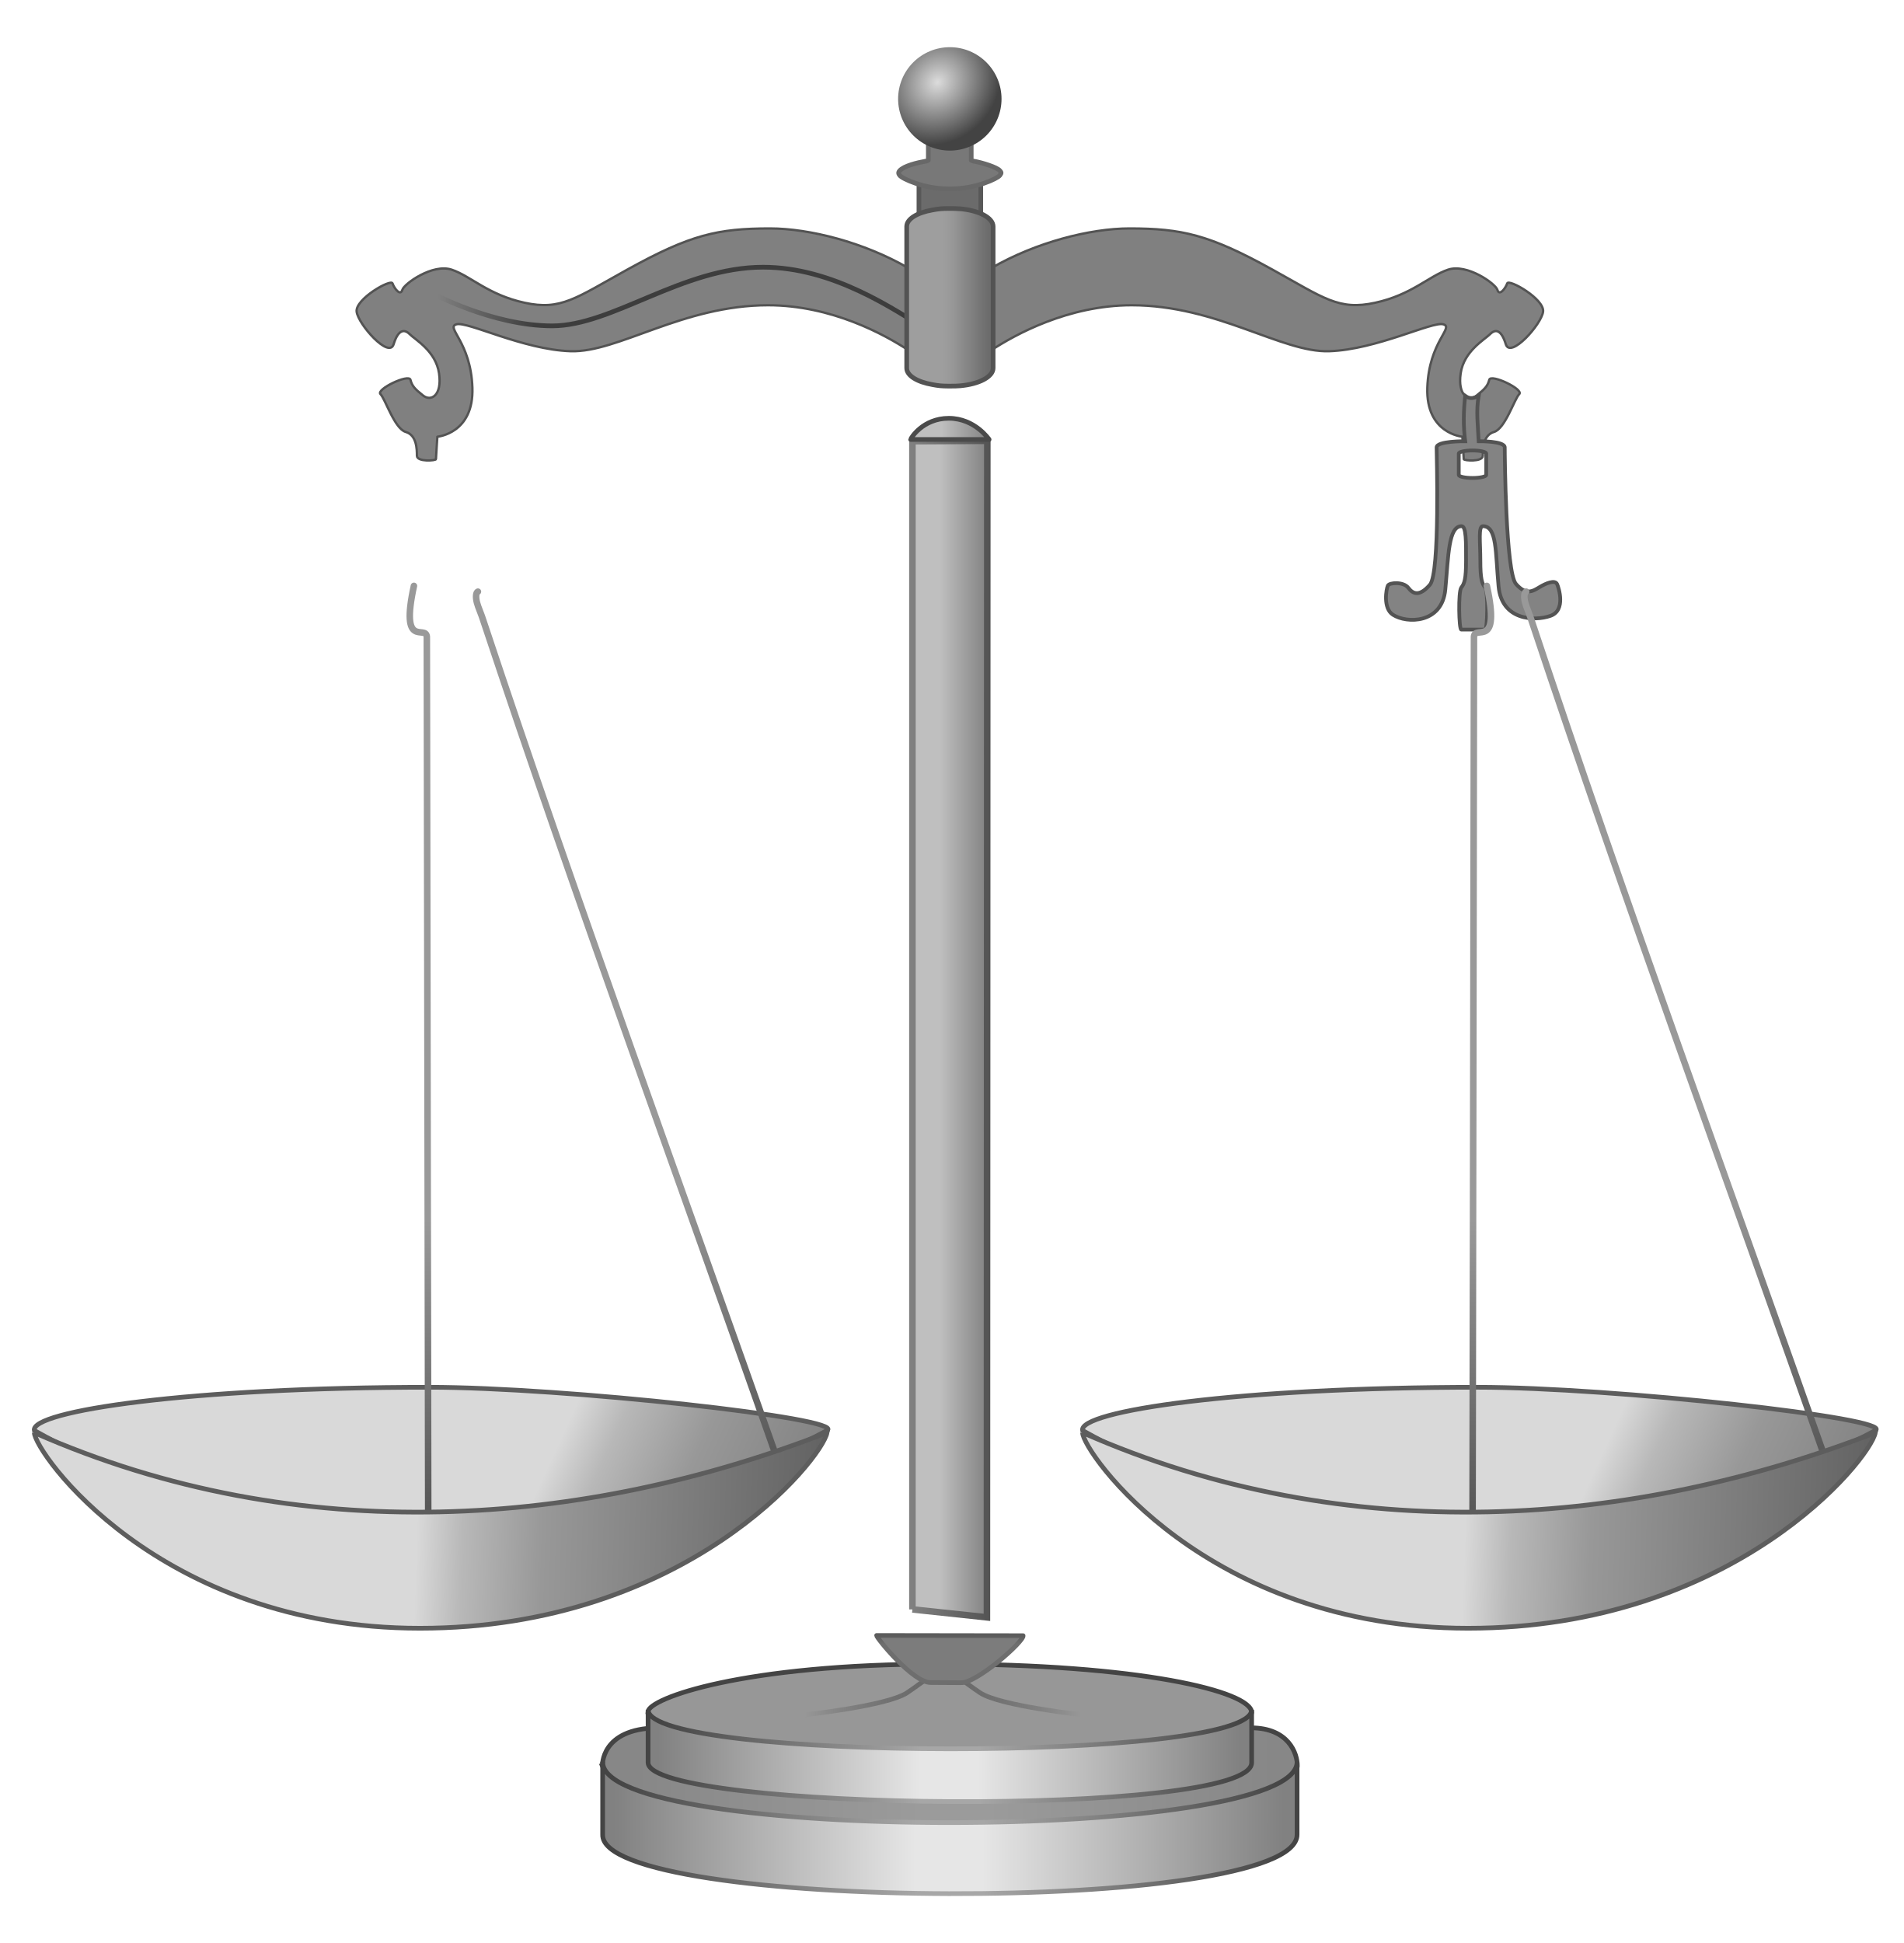
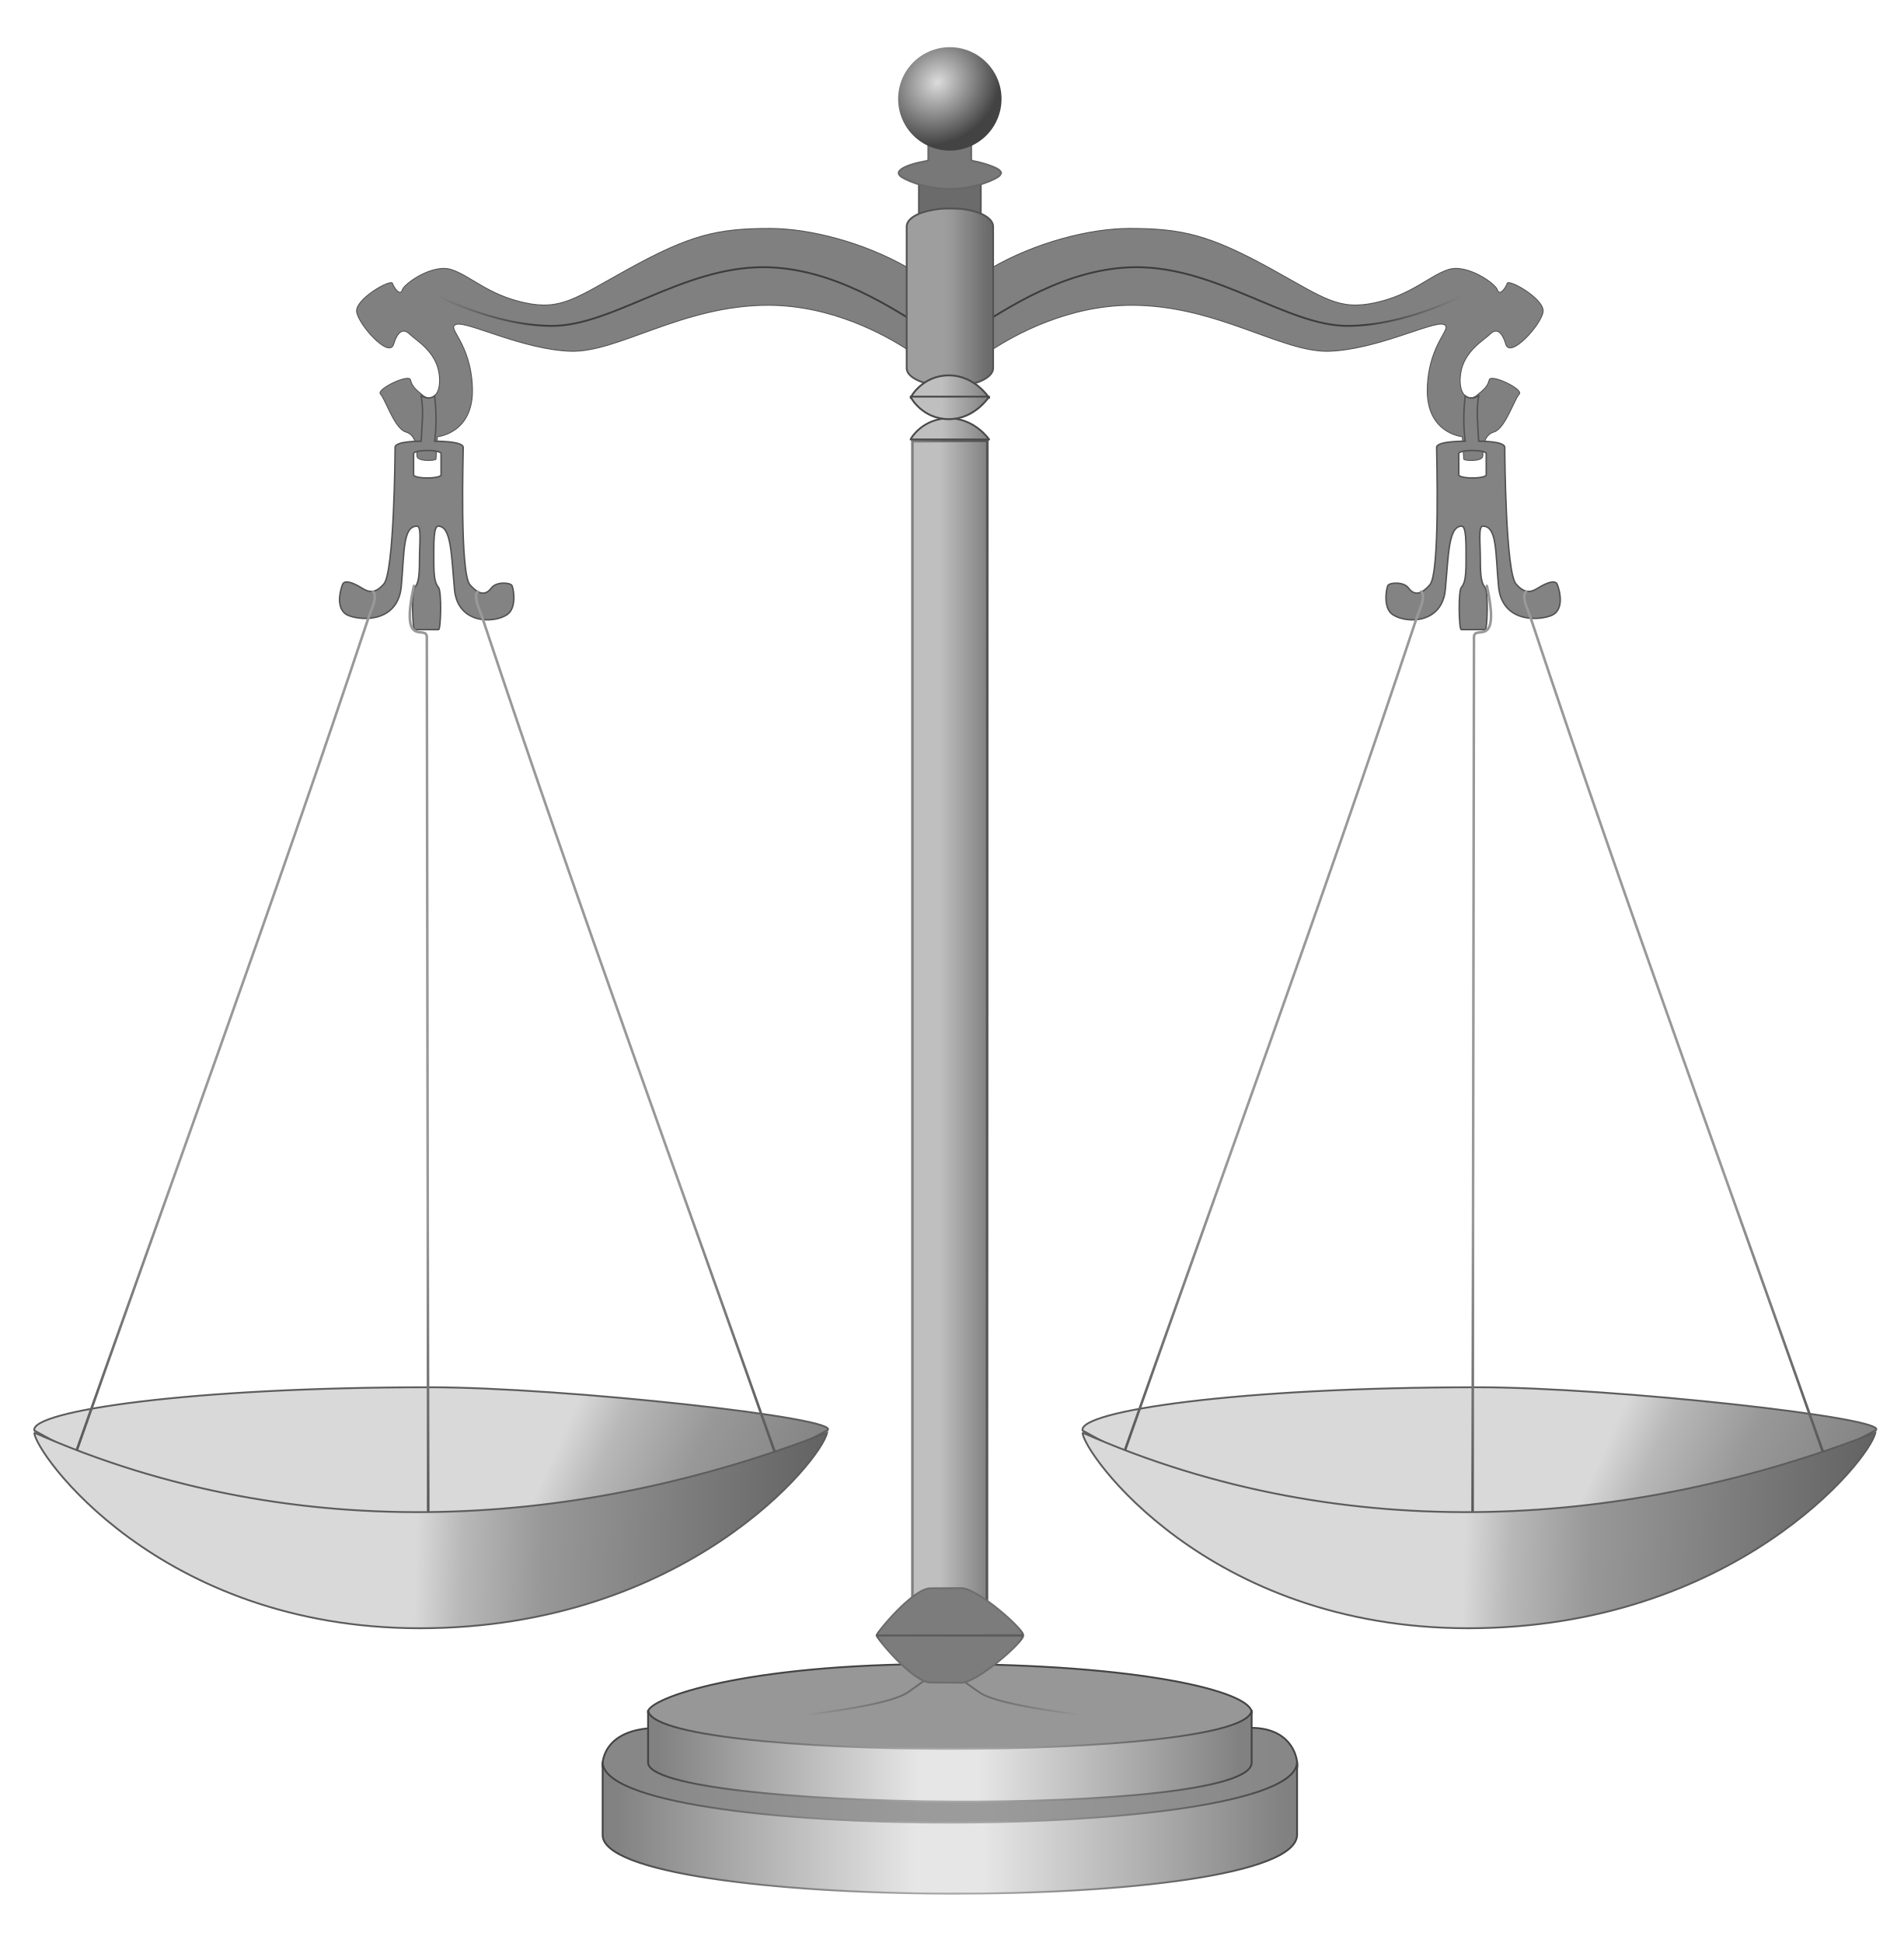
<svg xmlns="http://www.w3.org/2000/svg" width="244" height="249" viewBox="0 0 244 249" fill="none">
-   <path fill-rule="evenodd" clip-rule="evenodd" d="M4.398 183.323C35.584 200.805 75.082 199.828 105.999 183.323C108.554 181.782 72.222 177.781 55.03 177.781C24.309 177.781 3.839 180.834 4.398 183.323Z" fill="url(#paint0_linear_1031_44)" stroke="#5D5D5D" stroke-width="0.598" />
-   <path fill-rule="evenodd" clip-rule="evenodd" d="M77.207 226.336C77.207 226.336 76.924 221.533 84.245 221.429C91.566 221.325 155.562 221.429 160.34 221.429C165.117 221.429 166.307 224.697 166.265 226.358C166.164 230.44 133.246 238.949 133.236 238.771L89.619 235.276C85.482 232.296 79.623 232.356 77.206 226.336L77.207 226.336Z" fill="url(#paint1_linear_1031_44)" stroke="#444444" stroke-width="0.598" />
-   <path fill-rule="evenodd" clip-rule="evenodd" d="M77.237 225.773V235.108C76.922 244.956 166.257 245.442 166.236 235.108V225.773C166.321 236.163 77.057 236.179 77.237 225.773Z" fill="url(#paint2_linear_1031_44)" stroke="url(#paint3_linear_1031_44)" stroke-width="0.598" />
-   <path fill-rule="evenodd" clip-rule="evenodd" d="M83.047 219.359C83.165 217.658 95.098 213.246 120.516 213.246C146.071 213.246 160.425 216.758 160.425 219.488C160.425 220.149 152.568 225.509 152.568 225.509L119.708 228.667L83.544 222.792L83.048 219.359L83.047 219.359Z" fill="#979797" stroke="#444444" stroke-width="0.598" />
-   <path fill-rule="evenodd" clip-rule="evenodd" d="M83.059 219.121V225.892C83.201 232.1 160.431 232.972 160.412 225.892V219.121C160.382 225.826 83.11 225.734 83.059 219.121Z" fill="url(#paint4_linear_1031_44)" stroke="url(#paint5_linear_1031_44)" stroke-width="0.598" />
-   <path d="M139.104 219.8C139.104 219.8 128.184 218.651 125.598 216.927C123.012 215.202 123.586 215.059 120.928 215.059C118.27 215.059 118.845 215.202 116.258 216.927C113.672 218.651 102.752 219.8 102.752 219.8" stroke="url(#paint6_linear_1031_44)" stroke-width="0.598" stroke-linecap="round" />
-   <path fill-rule="evenodd" clip-rule="evenodd" d="M112.348 209.59L131.123 209.618C131.261 210.352 125.137 215.746 123.144 215.641L119.298 215.618C117.038 215.689 112.326 209.892 112.347 209.59L112.348 209.59Z" fill="#7C7C7C" stroke="url(#paint7_linear_1031_44)" stroke-width="0.598" stroke-linejoin="round" />
-   <path d="M121.466 27.121C121.163 27.121 120.856 27.135 120.568 27.157C120.226 27.183 119.913 27.246 119.598 27.301C117.723 27.626 116.401 28.402 116.401 29.348V34.341C110.728 31.051 103.713 29.276 98.693 29.276C91.987 29.276 88.495 30.068 80.445 34.521C73.75 38.224 71.899 39.812 67.226 38.796C62.552 37.78 60.324 35.37 57.886 34.557C55.448 33.744 51.793 36.363 51.564 37.143C51.31 38.007 50.51 36.927 50.307 36.317C50.103 35.707 45.505 38.319 45.709 39.945C45.912 41.571 49.865 46.026 50.45 44.112C51.009 42.283 51.787 42.108 52.498 42.819C53.216 43.537 55.863 45.003 56.269 47.848C56.676 50.693 55.238 51.498 54.222 50.685C53.206 49.873 52.809 49.487 52.606 48.674C52.403 47.861 48.152 49.896 48.762 50.506C49.371 51.116 50.572 54.949 51.995 55.355C53.417 55.762 53.432 57.596 53.432 58.409C53.432 59.221 55.874 59.043 55.874 58.84C55.874 58.636 56.054 55.966 56.054 55.966C56.054 55.966 60.747 55.573 60.544 49.68C60.341 43.787 57.074 41.968 58.497 41.562C59.919 41.155 67.02 44.807 73.117 45.01C79.213 45.213 87.468 39.119 98.441 39.119C106.583 39.119 113.406 42.904 116.402 44.866V46.842C116.402 47.788 117.723 48.565 119.599 48.889C119.913 48.944 120.226 49.007 120.568 49.033C120.857 49.055 121.163 49.069 121.466 49.069H121.862C122.253 49.069 122.645 49.069 123.011 49.033C125.327 48.827 127.07 47.925 127.07 46.842V44.866C130.065 42.904 136.889 39.119 145.031 39.119C156.004 39.119 164.259 45.213 170.355 45.01C176.451 44.807 183.552 41.155 184.975 41.562C186.398 41.968 183.131 43.787 182.928 49.68C182.725 55.572 187.418 55.966 187.418 55.966C187.418 55.966 187.597 58.636 187.597 58.84C187.597 59.043 190.04 59.221 190.04 58.409C190.04 57.596 190.054 55.762 191.477 55.355C192.899 54.949 194.1 51.116 194.71 50.506C195.319 49.896 191.069 47.861 190.866 48.674C190.663 49.487 190.266 49.873 189.25 50.685C188.234 51.498 186.796 50.693 187.202 47.848C187.609 45.003 190.256 43.537 190.974 42.819C191.685 42.108 192.427 42.283 192.986 44.112C193.57 46.026 197.56 41.571 197.763 39.945C197.966 38.319 193.368 35.707 193.165 36.317C192.962 36.927 192.162 38.007 191.908 37.143C191.678 36.364 188.024 33.744 185.586 34.557C183.147 35.37 180.92 37.78 176.246 38.796C171.572 39.812 169.721 38.224 163.027 34.521C154.976 30.068 151.448 29.276 144.743 29.276C139.722 29.276 132.744 31.051 127.07 34.341V29.348C127.07 28.265 125.327 27.363 123.011 27.157H122.903C122.617 27.132 122.307 27.125 122.005 27.121H121.467H121.466Z" fill="#808080" stroke="#535353" stroke-width="0.299" stroke-linecap="round" stroke-linejoin="round" />
-   <path d="M55.227 37.493C55.227 37.493 63.051 41.761 70.772 41.761C78.493 41.761 87.435 34.242 97.797 34.242C106.741 34.242 114.6 39.643 119.157 42.487" stroke="url(#paint8_linear_1031_44)" stroke-width="0.598" />
-   <path fill-rule="evenodd" clip-rule="evenodd" d="M117.773 27.685V23.575C120.629 22.333 122.842 20.806 125.698 23.575V27.284L117.773 27.685Z" fill="#6B6B6B" stroke="#585858" stroke-width="0.598" />
-   <path d="M121.462 26.719C121.147 26.719 120.829 26.733 120.53 26.756C120.174 26.783 119.849 26.849 119.523 26.905C117.576 27.242 116.204 28.047 116.204 29.028V47.169C116.204 48.151 117.576 48.956 119.523 49.292C119.849 49.349 120.174 49.414 120.53 49.441C120.829 49.464 121.147 49.479 121.462 49.479H121.872C122.278 49.479 122.685 49.479 123.065 49.441C125.469 49.228 127.279 48.293 127.279 47.169V29.028C127.279 27.905 125.469 26.97 123.065 26.756H122.953C122.656 26.73 122.334 26.723 122.021 26.719H121.462V26.719Z" fill="url(#paint9_linear_1031_44)" stroke="#535353" stroke-width="0.598" stroke-linecap="round" stroke-linejoin="round" />
-   <path fill-rule="evenodd" clip-rule="evenodd" d="M116.936 206.252V56.539L126.537 56.488L126.486 207.266L116.936 206.25L116.936 206.252Z" fill="url(#paint10_linear_1031_44)" stroke="url(#paint11_linear_1031_44)" stroke-width="0.837" />
-   <path fill-rule="evenodd" clip-rule="evenodd" d="M116.707 56.32H126.766C126.766 56.32 124.954 53.605 121.604 53.605C118.255 53.605 116.707 56.186 116.707 56.32Z" fill="url(#paint12_linear_1031_44)" stroke="#4A4A4A" stroke-width="0.598" stroke-linecap="round" stroke-linejoin="round" />
-   <path fill-rule="evenodd" clip-rule="evenodd" d="M118.976 17.484V20.538L118.761 20.645H118.689C117.505 20.855 115.848 21.268 115.312 21.867C115.098 22.107 115.154 22.268 115.312 22.477C115.628 22.895 118.407 24.202 121.527 24.202H121.922C125.041 24.202 127.812 22.895 128.136 22.477C128.394 22.146 128.314 22.086 128.136 21.867C127.8 21.453 125.935 20.853 124.76 20.645H124.724L124.472 20.538V17.484H118.976H118.976Z" fill="#787878" stroke="#686868" stroke-width="0.598" stroke-linejoin="round" />
-   <path d="M128.358 12.674C128.358 14.431 127.659 16.117 126.417 17.359C125.174 18.602 123.488 19.3 121.731 19.3C119.973 19.3 118.288 18.602 117.045 17.359C115.802 16.117 115.104 14.431 115.104 12.674C115.104 10.916 115.802 9.231 117.045 7.988C118.288 6.745 119.973 6.047 121.731 6.047C123.488 6.047 125.174 6.745 126.417 7.988C127.659 9.231 128.358 10.916 128.358 12.674Z" fill="url(#paint13_radial_1031_44)" />
-   <path fill-rule="evenodd" clip-rule="evenodd" d="M187.784 50.727C187.565 52.666 187.525 54.606 187.784 56.546C187.784 56.546 184.12 56.495 184.12 57.336C184.12 58.178 184.579 73.414 183.258 74.938C181.937 76.462 181.102 76.146 180.492 75.333C179.883 74.52 178.073 74.639 177.87 75.046C177.667 75.452 177.221 77.943 178.517 78.781C180.324 79.951 184.827 79.917 185.234 75.549C185.64 71.18 185.629 67.43 187.317 67.43C187.927 67.43 187.892 69.512 187.892 71.849C187.892 74.185 187.688 74.789 187.281 75.297C186.875 75.805 186.977 80.685 187.281 80.685H190.335C190.64 80.685 190.741 75.805 190.335 75.297C189.928 74.789 189.724 74.185 189.724 71.849C189.724 69.512 189.438 67.43 190.047 67.43C191.88 67.43 191.652 70.784 192.059 75.153C192.465 79.522 196.672 79.636 198.704 78.925C200.736 78.214 199.75 75.281 199.566 74.866C199.291 74.244 198.093 74.772 197.339 75.225C196.469 75.749 195.607 76.354 194.286 74.83C192.965 73.306 192.849 58.178 192.849 57.336C192.849 56.494 189.509 56.546 189.509 56.546C189.424 54.606 189.151 52.666 189.509 50.727C188.635 51.204 188.186 51.004 187.784 50.727V50.727ZM188.718 57.731C189.693 57.731 190.478 57.903 190.478 58.126V60.856C190.478 61.08 189.693 61.252 188.718 61.252C187.743 61.252 186.958 61.08 186.958 60.856V58.126C186.958 57.903 187.743 57.731 188.718 57.731Z" fill="#838383" stroke="#535353" stroke-width="0.478" />
-   <path fill-rule="evenodd" clip-rule="evenodd" d="M138.745 183.323C169.932 200.805 209.43 199.828 240.346 183.323C242.902 181.782 206.57 177.781 189.377 177.781C158.656 177.781 138.186 180.834 138.745 183.323Z" fill="url(#paint14_linear_1031_44)" stroke="#5D5D5D" stroke-width="0.598" />
-   <path d="M190.559 75.082C192.359 83.317 189.025 80.004 188.907 81.597L188.727 195.178" stroke="url(#paint15_linear_1031_44)" stroke-width="0.837" stroke-linecap="round" />
-   <path d="M195.595 75.82C195.339 75.898 195.289 76.529 195.462 77.204C195.635 77.88 196.005 78.601 196.359 79.747C208.454 116.121 221.682 152.117 234.411 188.273" stroke="url(#paint16_linear_1031_44)" stroke-width="0.837" stroke-linecap="round" />
-   <path fill-rule="evenodd" clip-rule="evenodd" d="M138.745 183.598C172.776 198.641 209.43 195.633 240.346 183.598C239.65 187.111 222.186 208.664 188.159 208.663C154.593 208.661 138.746 186.036 138.746 183.598H138.745Z" fill="url(#paint17_linear_1031_44)" stroke="#5D5D5D" stroke-width="0.598" />
-   <path d="M53.05 75.082C51.25 83.317 54.584 80.004 54.702 81.597L54.882 195.178" stroke="url(#paint18_linear_1031_44)" stroke-width="0.837" stroke-linecap="round" />
-   <path d="M61.251 75.82C60.995 75.898 60.946 76.529 61.119 77.204C61.292 77.88 61.662 78.601 62.016 79.747C74.11 116.121 87.339 152.117 100.067 188.273" stroke="url(#paint19_linear_1031_44)" stroke-width="0.837" stroke-linecap="round" />
-   <path fill-rule="evenodd" clip-rule="evenodd" d="M4.398 183.598C38.428 198.641 75.082 195.633 105.999 183.598C105.303 187.111 87.838 208.664 53.811 208.663C20.246 208.661 4.399 186.036 4.399 183.598H4.398Z" fill="url(#paint20_linear_1031_44)" stroke="#5D5D5D" stroke-width="0.598" />
+   <path fill-rule="evenodd" clip-rule="evenodd" d="M4.398 183.323C35.584 200.805 75.082 199.828 105.999 183.323C108.554 181.782 72.222 177.781 55.03 177.781C24.309 177.781 3.839 180.834 4.398 183.323V183.323Z" fill="url(#paint0_linear_1123_312)" stroke="#5D5D5D" stroke-width="0.235" />
+   <path fill-rule="evenodd" clip-rule="evenodd" d="M77.207 226.336C77.207 226.336 76.924 221.533 84.245 221.429C91.567 221.325 155.563 221.429 160.34 221.429C165.117 221.429 166.307 224.697 166.265 226.358C166.164 230.44 133.247 238.949 133.236 238.771L89.62 235.276C85.482 232.296 79.624 232.356 77.207 226.336L77.207 226.336Z" fill="url(#paint1_linear_1123_312)" stroke="#444444" stroke-width="0.235" />
+   <path fill-rule="evenodd" clip-rule="evenodd" d="M77.237 225.773V235.108C76.922 244.956 166.257 245.442 166.236 235.108V225.773C166.321 236.163 77.057 236.179 77.237 225.773Z" fill="url(#paint2_linear_1123_312)" stroke="url(#paint3_linear_1123_312)" stroke-width="0.235" />
+   <path fill-rule="evenodd" clip-rule="evenodd" d="M83.047 219.363C83.165 217.662 95.098 213.25 120.516 213.25C146.071 213.25 160.425 216.762 160.425 219.492C160.425 220.152 152.568 225.513 152.568 225.513L119.708 228.67L83.544 222.796L83.048 219.363L83.047 219.363Z" fill="#979797" stroke="#444444" stroke-width="0.235" />
+   <path fill-rule="evenodd" clip-rule="evenodd" d="M83.059 219.121V225.892C83.201 232.1 160.431 232.972 160.412 225.892V219.121C160.382 225.826 83.11 225.734 83.059 219.121V219.121Z" fill="url(#paint4_linear_1123_312)" stroke="url(#paint5_linear_1123_312)" stroke-width="0.235" />
+   <path d="M139.104 219.804C139.104 219.804 128.184 218.655 125.598 216.93C123.012 215.206 123.586 215.062 120.928 215.062C118.27 215.062 118.845 215.206 116.259 216.93C113.672 218.655 102.752 219.804 102.752 219.804" stroke="url(#paint6_linear_1123_312)" stroke-width="0.235" stroke-linecap="round" />
+   <path fill-rule="evenodd" clip-rule="evenodd" d="M112.347 209.59L131.122 209.618C131.261 210.352 125.137 215.746 123.144 215.641L119.298 215.618C117.038 215.689 112.326 209.892 112.347 209.59L112.347 209.59Z" fill="#7C7C7C" stroke="url(#paint7_linear_1123_312)" stroke-width="0.235" stroke-linejoin="round" />
+   <path d="M121.466 27.121C121.163 27.121 120.856 27.135 120.568 27.157C120.225 27.183 119.913 27.246 119.598 27.301C117.723 27.626 116.401 28.402 116.401 29.348V34.341C110.727 31.051 103.713 29.276 98.692 29.276C91.987 29.276 88.495 30.068 80.444 34.521C73.75 38.224 71.899 39.812 67.225 38.796C62.552 37.78 60.324 35.37 57.886 34.557C55.447 33.744 51.793 36.363 51.564 37.143C51.31 38.007 50.51 36.927 50.306 36.317C50.103 35.707 45.505 38.319 45.708 39.945C45.912 41.571 49.865 46.026 50.45 44.112C51.009 42.283 51.786 42.108 52.498 42.819C53.216 43.537 55.863 45.003 56.269 47.848C56.675 50.693 55.238 51.498 54.222 50.685C53.206 49.873 52.808 49.487 52.605 48.674C52.402 47.861 48.152 49.896 48.762 50.506C49.371 51.116 50.572 54.949 51.995 55.355C53.417 55.762 53.431 57.596 53.431 58.409C53.431 59.221 55.874 59.043 55.874 58.84C55.874 58.636 56.054 55.966 56.054 55.966C56.054 55.966 60.747 55.573 60.544 49.68C60.341 43.787 57.074 41.968 58.496 41.562C59.919 41.155 67.02 44.807 73.117 45.01C79.213 45.213 87.468 39.119 98.441 39.119C106.583 39.119 113.406 42.904 116.401 44.866V46.842C116.401 47.788 117.723 48.565 119.598 48.889C119.913 48.944 120.226 49.007 120.568 49.033C120.856 49.055 121.163 49.069 121.466 49.069H121.861C122.253 49.069 122.645 49.069 123.011 49.033C125.327 48.827 127.07 47.925 127.07 46.842V44.866C130.065 42.904 136.889 39.119 145.03 39.119C156.003 39.119 164.259 45.213 170.355 45.01C176.45 44.807 183.552 41.155 184.975 41.562C186.398 41.968 183.131 43.787 182.927 49.68C182.724 55.572 187.418 55.966 187.418 55.966C187.418 55.966 187.597 58.636 187.597 58.84C187.597 59.043 190.04 59.221 190.04 58.409C190.04 57.596 190.054 55.762 191.477 55.355C192.899 54.949 194.1 51.116 194.71 50.506C195.319 49.896 191.069 47.861 190.866 48.674C190.663 49.487 190.265 49.873 189.249 50.685C188.234 51.498 186.796 50.693 187.202 47.848C187.608 45.003 190.255 43.537 190.974 42.819C191.685 42.108 192.426 42.283 192.985 44.112C193.57 46.026 197.56 41.571 197.763 39.945C197.966 38.319 193.368 35.707 193.165 36.317C192.962 36.927 192.162 38.007 191.908 37.143C191.678 36.364 188.024 33.744 185.585 34.557C183.147 35.37 180.92 37.78 176.246 38.796C171.572 39.812 169.721 38.224 163.027 34.521C154.976 30.068 151.448 29.276 144.743 29.276C139.722 29.276 132.744 31.051 127.07 34.341V29.348C127.07 28.265 125.327 27.363 123.011 27.157H122.903C122.617 27.132 122.306 27.125 122.005 27.121H121.466H121.466Z" fill="#808080" stroke="#535353" stroke-width="0.118" stroke-linecap="round" stroke-linejoin="round" />
+   <path d="M55.227 37.493C55.227 37.493 63.05 41.761 70.772 41.761C78.493 41.761 87.435 34.242 97.797 34.242C106.741 34.242 114.6 39.643 119.157 42.487" stroke="url(#paint8_linear_1123_312)" stroke-width="0.235" />
+   <path d="M188.243 37.493C188.243 37.493 180.419 41.761 172.698 41.761C164.977 41.761 156.035 34.242 145.673 34.242C136.729 34.242 128.87 39.643 124.313 42.487" stroke="url(#paint9_linear_1123_312)" stroke-width="0.235" />
+   <path fill-rule="evenodd" clip-rule="evenodd" d="M117.773 27.685V23.575C120.629 22.333 122.843 20.806 125.698 23.575V27.284L117.773 27.685V27.685Z" fill="#6B6B6B" stroke="#585858" stroke-width="0.235" />
+   <path d="M121.462 26.723C121.147 26.723 120.828 26.737 120.529 26.76C120.174 26.787 119.849 26.852 119.523 26.909C117.576 27.246 116.204 28.051 116.204 29.032V47.173C116.204 48.154 117.576 48.959 119.523 49.296C119.849 49.353 120.174 49.418 120.529 49.445C120.828 49.468 121.147 49.483 121.462 49.483H121.872C122.278 49.483 122.685 49.483 123.065 49.445C125.469 49.232 127.278 48.297 127.278 47.173V29.032C127.278 27.909 125.469 26.974 123.065 26.76H122.953C122.656 26.734 122.334 26.726 122.021 26.723H121.462V26.723Z" fill="url(#paint10_linear_1123_312)" stroke="#535353" stroke-width="0.235" stroke-linecap="round" stroke-linejoin="round" />
+   <path fill-rule="evenodd" clip-rule="evenodd" d="M116.936 206.252V56.539L126.537 56.488L126.487 207.266L116.936 206.25L116.936 206.252Z" fill="url(#paint11_linear_1123_312)" stroke="url(#paint12_linear_1123_312)" stroke-width="0.329" />
+   <path fill-rule="evenodd" clip-rule="evenodd" d="M112.347 209.574L131.122 209.546C131.261 208.812 125.137 203.418 123.144 203.523L119.298 203.546C117.038 203.475 112.326 209.272 112.347 209.574L112.347 209.574Z" fill="#7C7C7C" stroke="url(#paint13_linear_1123_312)" stroke-width="0.235" stroke-linejoin="round" />
+   <path fill-rule="evenodd" clip-rule="evenodd" d="M116.707 56.32H126.766C126.766 56.32 124.954 53.605 121.604 53.605C118.255 53.605 116.707 56.186 116.707 56.32Z" fill="url(#paint14_linear_1123_312)" stroke="#4A4A4A" stroke-width="0.235" stroke-linecap="round" stroke-linejoin="round" />
+   <path fill-rule="evenodd" clip-rule="evenodd" d="M116.707 50.991H126.766C126.766 50.991 124.954 48.105 121.604 48.105C118.255 48.105 116.707 50.849 116.707 50.991Z" fill="url(#paint15_linear_1123_312)" stroke="#4A4A4A" stroke-width="0.243" stroke-linecap="round" stroke-linejoin="round" />
+   <path fill-rule="evenodd" clip-rule="evenodd" d="M116.707 50.829H126.766C126.766 50.829 124.954 53.715 121.604 53.715C118.255 53.715 116.707 50.972 116.707 50.829Z" fill="url(#paint16_linear_1123_312)" stroke="#4A4A4A" stroke-width="0.243" stroke-linecap="round" stroke-linejoin="round" />
+   <path fill-rule="evenodd" clip-rule="evenodd" d="M118.976 17.484V20.538L118.761 20.645H118.689C117.505 20.855 115.848 21.268 115.312 21.867C115.098 22.107 115.154 22.268 115.312 22.477C115.628 22.895 118.407 24.202 121.527 24.202H121.922C125.041 24.202 127.812 22.895 128.136 22.477C128.394 22.146 128.314 22.086 128.136 21.867C127.8 21.453 125.935 20.853 124.76 20.645H124.724L124.472 20.538V17.484H118.976H118.976Z" fill="#787878" stroke="#686868" stroke-width="0.235" stroke-linejoin="round" />
+   <path d="M128.358 12.674C128.358 14.431 127.659 16.117 126.417 17.359C125.174 18.602 123.488 19.3 121.731 19.3C119.973 19.3 118.288 18.602 117.045 17.359C115.802 16.117 115.104 14.431 115.104 12.674C115.104 10.916 115.802 9.231 117.045 7.988C118.288 6.745 119.973 6.047 121.731 6.047C123.488 6.047 125.174 6.745 126.417 7.988C127.659 9.231 128.358 10.916 128.358 12.674V12.674Z" fill="url(#paint17_radial_1123_312)" />
+   <path fill-rule="evenodd" clip-rule="evenodd" d="M187.784 50.727C187.565 52.666 187.525 54.606 187.784 56.546C187.784 56.546 184.12 56.495 184.12 57.336C184.12 58.178 184.579 73.414 183.258 74.938C181.937 76.462 181.102 76.146 180.492 75.333C179.883 74.52 178.073 74.639 177.87 75.046C177.667 75.452 177.221 77.943 178.517 78.781C180.324 79.951 184.827 79.917 185.234 75.549C185.64 71.18 185.629 67.43 187.317 67.43C187.927 67.43 187.892 69.512 187.892 71.849C187.892 74.185 187.688 74.789 187.281 75.297C186.875 75.805 186.977 80.685 187.281 80.685H190.335C190.64 80.685 190.741 75.805 190.335 75.297C189.928 74.789 189.724 74.185 189.724 71.849C189.724 69.512 189.438 67.43 190.047 67.43C191.88 67.43 191.652 70.784 192.059 75.153C192.465 79.522 196.672 79.636 198.704 78.925C200.736 78.214 199.75 75.281 199.566 74.866C199.291 74.244 198.093 74.772 197.339 75.225C196.469 75.749 195.607 76.354 194.286 74.83C192.965 73.306 192.849 58.178 192.849 57.336C192.849 56.494 189.509 56.546 189.509 56.546C189.424 54.606 189.151 52.666 189.509 50.727C188.635 51.204 188.186 51.004 187.784 50.727V50.727ZM188.718 57.731C189.693 57.731 190.478 57.903 190.478 58.126V60.856C190.478 61.08 189.693 61.252 188.718 61.252C187.743 61.252 186.958 61.08 186.958 60.856V58.126C186.958 57.903 187.743 57.731 188.718 57.731Z" fill="#838383" stroke="#535353" stroke-width="0.188" />
+   <path fill-rule="evenodd" clip-rule="evenodd" d="M138.745 183.323C169.932 200.805 209.43 199.828 240.346 183.323C242.902 181.782 206.57 177.781 189.377 177.781C158.656 177.781 138.186 180.834 138.745 183.323Z" fill="url(#paint18_linear_1123_312)" stroke="#5D5D5D" stroke-width="0.235" />
+   <path d="M190.559 75.082C192.359 83.317 189.025 80.004 188.907 81.597L188.727 195.178" stroke="url(#paint19_linear_1123_312)" stroke-width="0.329" stroke-linecap="round" />
+   <path d="M182.139 75.82C182.395 75.898 182.444 76.529 182.271 77.204C182.098 77.88 181.728 78.601 181.374 79.747C169.28 116.121 156.051 152.117 143.322 188.273" stroke="url(#paint20_linear_1123_312)" stroke-width="0.329" stroke-linecap="round" />
+   <path fill-rule="evenodd" clip-rule="evenodd" d="M55.701 50.727C55.921 52.666 55.96 54.606 55.701 56.546C55.701 56.546 59.365 56.495 59.365 57.336C59.365 58.178 58.907 73.414 60.227 74.938C61.548 76.462 62.384 76.146 62.993 75.333C63.603 74.52 65.412 74.639 65.616 75.046C65.819 75.452 66.264 77.943 64.969 78.781C63.161 79.951 58.658 79.917 58.252 75.549C57.845 71.18 57.857 67.43 56.168 67.43C55.559 67.43 55.594 69.512 55.594 71.849C55.594 74.185 55.798 74.789 56.204 75.297C56.611 75.805 56.509 80.685 56.204 80.685H53.151C52.846 80.685 52.745 75.805 53.151 75.297C53.557 74.789 53.761 74.185 53.761 71.849C53.761 69.512 54.048 67.43 53.438 67.43C51.606 67.43 51.833 70.784 51.427 75.153C51.02 79.522 46.813 79.636 44.781 78.925C42.749 78.214 43.735 75.281 43.919 74.866C44.194 74.244 45.393 74.772 46.146 75.225C47.017 75.749 47.879 76.354 49.2 74.83C50.52 73.306 50.636 58.178 50.636 57.336C50.636 56.494 53.977 56.546 53.977 56.546C54.062 54.606 54.335 52.666 53.977 50.727C54.85 51.204 55.3 51.004 55.701 50.727V50.727ZM54.767 57.731C53.792 57.731 53.007 57.903 53.007 58.126V60.856C53.007 61.08 53.792 61.252 54.767 61.252C55.742 61.252 56.528 61.08 56.528 60.856V58.126C56.528 57.903 55.742 57.731 54.767 57.731Z" fill="#838383" stroke="#535353" stroke-width="0.188" />
+   <path d="M195.595 75.82C195.339 75.898 195.289 76.529 195.462 77.204C195.635 77.88 196.005 78.601 196.359 79.747C208.454 116.121 221.682 152.117 234.411 188.273" stroke="url(#paint21_linear_1123_312)" stroke-width="0.329" stroke-linecap="round" />
+   <path fill-rule="evenodd" clip-rule="evenodd" d="M138.745 183.598C172.776 198.641 209.43 195.633 240.346 183.598C239.65 187.111 222.186 208.664 188.159 208.663C154.593 208.661 138.746 186.036 138.746 183.598H138.745Z" fill="url(#paint22_linear_1123_312)" stroke="#5D5D5D" stroke-width="0.235" />
+   <path d="M53.05 75.082C51.25 83.317 54.584 80.004 54.702 81.597L54.882 195.178" stroke="url(#paint23_linear_1123_312)" stroke-width="0.329" stroke-linecap="round" />
+   <path d="M47.795 75.82C48.052 75.898 48.101 76.529 47.928 77.204C47.755 77.88 47.385 78.601 47.031 79.747C34.936 116.121 21.708 152.117 8.979 188.273" stroke="url(#paint24_linear_1123_312)" stroke-width="0.329" stroke-linecap="round" />
+   <path d="M61.251 75.82C60.995 75.898 60.946 76.529 61.119 77.204C61.292 77.88 61.662 78.601 62.016 79.747C74.11 116.121 87.339 152.117 100.067 188.273" stroke="url(#paint25_linear_1123_312)" stroke-width="0.329" stroke-linecap="round" />
+   <path fill-rule="evenodd" clip-rule="evenodd" d="M4.398 183.598C38.428 198.641 75.082 195.633 105.999 183.598C105.303 187.111 87.838 208.664 53.811 208.663C20.246 208.661 4.399 186.036 4.399 183.598H4.398Z" fill="url(#paint26_linear_1123_312)" stroke="#5D5D5D" stroke-width="0.235" />
  <defs>
-     <linearGradient id="paint0_linear_1031_44" x1="64.952" y1="199.446" x2="112.834" y2="221.394" gradientUnits="userSpaceOnUse">
+     <linearGradient id="paint0_linear_1123_312" x1="64.952" y1="199.446" x2="112.834" y2="221.394" gradientUnits="userSpaceOnUse">
      <stop stop-color="#D9D9D9" />
      <stop offset="0.116" stop-color="#B8B8B8" />
      <stop offset="0.316" stop-color="#989898" />
      <stop offset="1" stop-color="#646464" />
    </linearGradient>
-     <linearGradient id="paint1_linear_1031_44" x1="81.416" y1="0.002" x2="163.253" y2="0.002" gradientUnits="userSpaceOnUse">
+     <linearGradient id="paint1_linear_1123_312" x1="81.416" y1="0.002" x2="163.253" y2="0.002" gradientUnits="userSpaceOnUse">
      <stop stop-color="#878787" />
      <stop offset="0.45" stop-color="#9B9B9B" />
      <stop offset="0.55" stop-color="#9B9B9B" />
      <stop offset="1" stop-color="#878787" />
    </linearGradient>
-     <linearGradient id="paint2_linear_1031_44" x1="78.706" y1="0.002" x2="164.497" y2="0.002" gradientUnits="userSpaceOnUse">
+     <linearGradient id="paint2_linear_1123_312" x1="78.706" y1="0.002" x2="164.497" y2="0.002" gradientUnits="userSpaceOnUse">
      <stop stop-color="#818181" />
      <stop offset="0.45" stop-color="#E6E6E6" />
      <stop offset="0.55" stop-color="#E6E6E6" />
      <stop offset="1" stop-color="#818181" />
    </linearGradient>
-     <linearGradient id="paint3_linear_1031_44" x1="78.706" y1="0.002" x2="164.772" y2="0.002" gradientUnits="userSpaceOnUse">
+     <linearGradient id="paint3_linear_1123_312" x1="78.706" y1="0.002" x2="164.772" y2="0.002" gradientUnits="userSpaceOnUse">
      <stop stop-color="#444444" />
      <stop offset="0.45" stop-color="#A7A7A7" />
      <stop offset="0.55" stop-color="#A7A7A7" />
      <stop offset="1" stop-color="#444444" />
    </linearGradient>
-     <linearGradient id="paint4_linear_1031_44" x1="84.335" y1="-0.001" x2="158.899" y2="-0.001" gradientUnits="userSpaceOnUse">
+     <linearGradient id="paint4_linear_1123_312" x1="84.335" y1="-0.001" x2="158.899" y2="-0.001" gradientUnits="userSpaceOnUse">
      <stop stop-color="#818181" />
      <stop offset="0.45" stop-color="#E6E6E6" />
      <stop offset="0.55" stop-color="#E6E6E6" />
      <stop offset="1" stop-color="#818181" />
    </linearGradient>
-     <linearGradient id="paint5_linear_1031_44" x1="84.335" y1="-0.001" x2="159.138" y2="-0.001" gradientUnits="userSpaceOnUse">
+     <linearGradient id="paint5_linear_1123_312" x1="84.335" y1="-0.001" x2="159.138" y2="-0.001" gradientUnits="userSpaceOnUse">
      <stop stop-color="#444444" />
      <stop offset="0.45" stop-color="#A7A7A7" />
      <stop offset="0.55" stop-color="#A7A7A7" />
      <stop offset="1" stop-color="#444444" />
    </linearGradient>
-     <linearGradient id="paint6_linear_1031_44" x1="103.107" y1="-0.004" x2="138.458" y2="-0.004" gradientUnits="userSpaceOnUse">
+     <linearGradient id="paint6_linear_1123_312" x1="103.107" y1="0" x2="138.458" y2="0" gradientUnits="userSpaceOnUse">
      <stop stop-color="#4C4C4C" stop-opacity="0" />
      <stop offset="0.45" stop-color="#696969" />
      <stop offset="0.55" stop-color="#696969" />
      <stop offset="1" stop-color="#4B4B4B" stop-opacity="0" />
    </linearGradient>
-     <linearGradient id="paint7_linear_1031_44" x1="0" y1="209.626" x2="0" y2="210.666" gradientUnits="userSpaceOnUse">
+     <linearGradient id="paint7_linear_1123_312" x1="-0" y1="209.626" x2="-0" y2="210.666" gradientUnits="userSpaceOnUse">
      <stop stop-color="#5C5C5C" />
      <stop offset="1" stop-color="#6E6E6E" />
    </linearGradient>
-     <linearGradient id="paint8_linear_1031_44" x1="68.537" y1="4.854" x2="56.126" y2="4.854" gradientUnits="userSpaceOnUse">
+     <linearGradient id="paint8_linear_1123_312" x1="68.537" y1="4.854" x2="56.126" y2="4.854" gradientUnits="userSpaceOnUse">
      <stop stop-color="#3D3D3D" />
      <stop offset="1" stop-color="#3D3D3D" stop-opacity="0" />
    </linearGradient>
-     <linearGradient id="paint9_linear_1031_44" x1="120.72" y1="0.001" x2="126.617" y2="0.001" gradientUnits="userSpaceOnUse">
+     <linearGradient id="paint9_linear_1123_312" x1="174.933" y1="4.854" x2="187.344" y2="4.854" gradientUnits="userSpaceOnUse">
+       <stop stop-color="#3D3D3D" />
+       <stop offset="1" stop-color="#3D3D3D" stop-opacity="0" />
+     </linearGradient>
+     <linearGradient id="paint10_linear_1123_312" x1="120.72" y1="0.005" x2="126.617" y2="0.005" gradientUnits="userSpaceOnUse">
      <stop stop-color="#9E9E9E" />
      <stop offset="0.2" stop-color="#999999" />
      <stop offset="1" stop-color="#6C6C6C" />
    </linearGradient>
-     <linearGradient id="paint10_linear_1031_44" x1="120.481" y1="0" x2="126.904" y2="0" gradientUnits="userSpaceOnUse">
+     <linearGradient id="paint11_linear_1123_312" x1="120.481" y1="0" x2="126.904" y2="0" gradientUnits="userSpaceOnUse">
      <stop stop-color="#BFBFBF" />
      <stop offset="0.95" stop-color="#828282" />
      <stop offset="1" stop-color="#828282" />
    </linearGradient>
-     <linearGradient id="paint11_linear_1031_44" x1="116.936" y1="0" x2="126.892" y2="0" gradientUnits="userSpaceOnUse">
+     <linearGradient id="paint12_linear_1123_312" x1="116.936" y1="0" x2="126.892" y2="0" gradientUnits="userSpaceOnUse">
      <stop stop-color="#808080" />
      <stop offset="1" stop-color="#535353" />
    </linearGradient>
-     <linearGradient id="paint12_linear_1031_44" x1="120.684" y1="0" x2="127.047" y2="0" gradientUnits="userSpaceOnUse">
+     <linearGradient id="paint13_linear_1123_312" x1="-0" y1="209.538" x2="-0" y2="208.498" gradientUnits="userSpaceOnUse">
+       <stop stop-color="#5C5C5C" />
+       <stop offset="1" stop-color="#6E6E6E" />
+     </linearGradient>
+     <linearGradient id="paint14_linear_1123_312" x1="120.684" y1="0" x2="127.047" y2="0" gradientUnits="userSpaceOnUse">
      <stop stop-color="#BFBFBF" />
      <stop offset="0.95" stop-color="#828282" />
      <stop offset="1" stop-color="#828282" />
    </linearGradient>
-     <radialGradient id="paint13_radial_1031_44" cx="0" cy="0" r="1" gradientUnits="userSpaceOnUse" gradientTransform="translate(120.154 10.5436) rotate(46.2447) scale(7.59963 8.49419)">
+     <linearGradient id="paint15_linear_1123_312" x1="120.684" y1="-8.882" x2="127.047" y2="-8.882" gradientUnits="userSpaceOnUse">
+       <stop stop-color="#BFBFBF" />
+       <stop offset="0.95" stop-color="#828282" />
+       <stop offset="1" stop-color="#828282" />
+     </linearGradient>
+     <linearGradient id="paint16_linear_1123_312" x1="120.684" y1="110.702" x2="127.047" y2="110.702" gradientUnits="userSpaceOnUse">
+       <stop stop-color="#BFBFBF" />
+       <stop offset="0.95" stop-color="#828282" />
+       <stop offset="1" stop-color="#828282" />
+     </linearGradient>
+     <radialGradient id="paint17_radial_1123_312" cx="0" cy="0" r="1" gradientUnits="userSpaceOnUse" gradientTransform="translate(120.154 10.5436) rotate(46.2447) scale(7.59963 8.49419)">
      <stop stop-color="#DCDCDC" />
      <stop offset="1" stop-color="#434343" />
    </radialGradient>
-     <linearGradient id="paint14_linear_1031_44" x1="199.302" y1="199.446" x2="247.182" y2="221.394" gradientUnits="userSpaceOnUse">
+     <linearGradient id="paint18_linear_1123_312" x1="199.302" y1="199.446" x2="247.182" y2="221.394" gradientUnits="userSpaceOnUse">
      <stop stop-color="#D9D9D9" />
      <stop offset="0.116" stop-color="#B8B8B8" />
      <stop offset="0.316" stop-color="#989898" />
      <stop offset="1" stop-color="#646464" />
    </linearGradient>
-     <linearGradient id="paint15_linear_1031_44" x1="-0" y1="156.315" x2="-0" y2="196.611" gradientUnits="userSpaceOnUse">
+     <linearGradient id="paint19_linear_1123_312" x1="-0" y1="156.315" x2="-0" y2="196.611" gradientUnits="userSpaceOnUse">
      <stop stop-color="#999999" />
      <stop offset="1" stop-color="#525252" />
    </linearGradient>
-     <linearGradient id="paint16_linear_1031_44" x1="273.872" y1="133.571" x2="287.139" y2="171.625" gradientUnits="userSpaceOnUse">
+     <linearGradient id="paint20_linear_1123_312" x1="103.861" y1="133.571" x2="90.595" y2="171.625" gradientUnits="userSpaceOnUse">
      <stop stop-color="#999999" />
      <stop offset="1" stop-color="#525252" />
    </linearGradient>
-     <linearGradient id="paint17_linear_1031_44" x1="187.103" y1="216.514" x2="238.235" y2="218.14" gradientUnits="userSpaceOnUse">
+     <linearGradient id="paint21_linear_1123_312" x1="273.872" y1="133.571" x2="287.139" y2="171.625" gradientUnits="userSpaceOnUse">
+       <stop stop-color="#999999" />
+       <stop offset="1" stop-color="#525252" />
+     </linearGradient>
+     <linearGradient id="paint22_linear_1123_312" x1="187.103" y1="216.514" x2="238.235" y2="218.14" gradientUnits="userSpaceOnUse">
      <stop stop-color="#D9D9D9" />
      <stop offset="0.116" stop-color="#B8B8B8" />
      <stop offset="0.316" stop-color="#989898" />
      <stop offset="1" stop-color="#646464" />
    </linearGradient>
-     <linearGradient id="paint18_linear_1031_44" x1="-8.09195e-06" y1="156.315" x2="-8.09195e-06" y2="196.611" gradientUnits="userSpaceOnUse">
+     <linearGradient id="paint23_linear_1123_312" x1="-8.09195e-06" y1="156.315" x2="-8.09195e-06" y2="196.611" gradientUnits="userSpaceOnUse">
      <stop stop-color="#999999" />
      <stop offset="1" stop-color="#525252" />
    </linearGradient>
-     <linearGradient id="paint19_linear_1031_44" x1="139.531" y1="133.571" x2="152.798" y2="171.625" gradientUnits="userSpaceOnUse">
+     <linearGradient id="paint24_linear_1123_312" x1="-30.482" y1="133.571" x2="-43.749" y2="171.625" gradientUnits="userSpaceOnUse">
      <stop stop-color="#999999" />
      <stop offset="1" stop-color="#525252" />
    </linearGradient>
-     <linearGradient id="paint20_linear_1031_44" x1="52.76" y1="216.514" x2="103.894" y2="218.14" gradientUnits="userSpaceOnUse">
+     <linearGradient id="paint25_linear_1123_312" x1="139.531" y1="133.571" x2="152.798" y2="171.625" gradientUnits="userSpaceOnUse">
+       <stop stop-color="#999999" />
+       <stop offset="1" stop-color="#525252" />
+     </linearGradient>
+     <linearGradient id="paint26_linear_1123_312" x1="52.76" y1="216.514" x2="103.894" y2="218.14" gradientUnits="userSpaceOnUse">
      <stop stop-color="#D9D9D9" />
      <stop offset="0.116" stop-color="#B8B8B8" />
      <stop offset="0.316" stop-color="#989898" />
      <stop offset="1" stop-color="#646464" />
    </linearGradient>
  </defs>
</svg>
